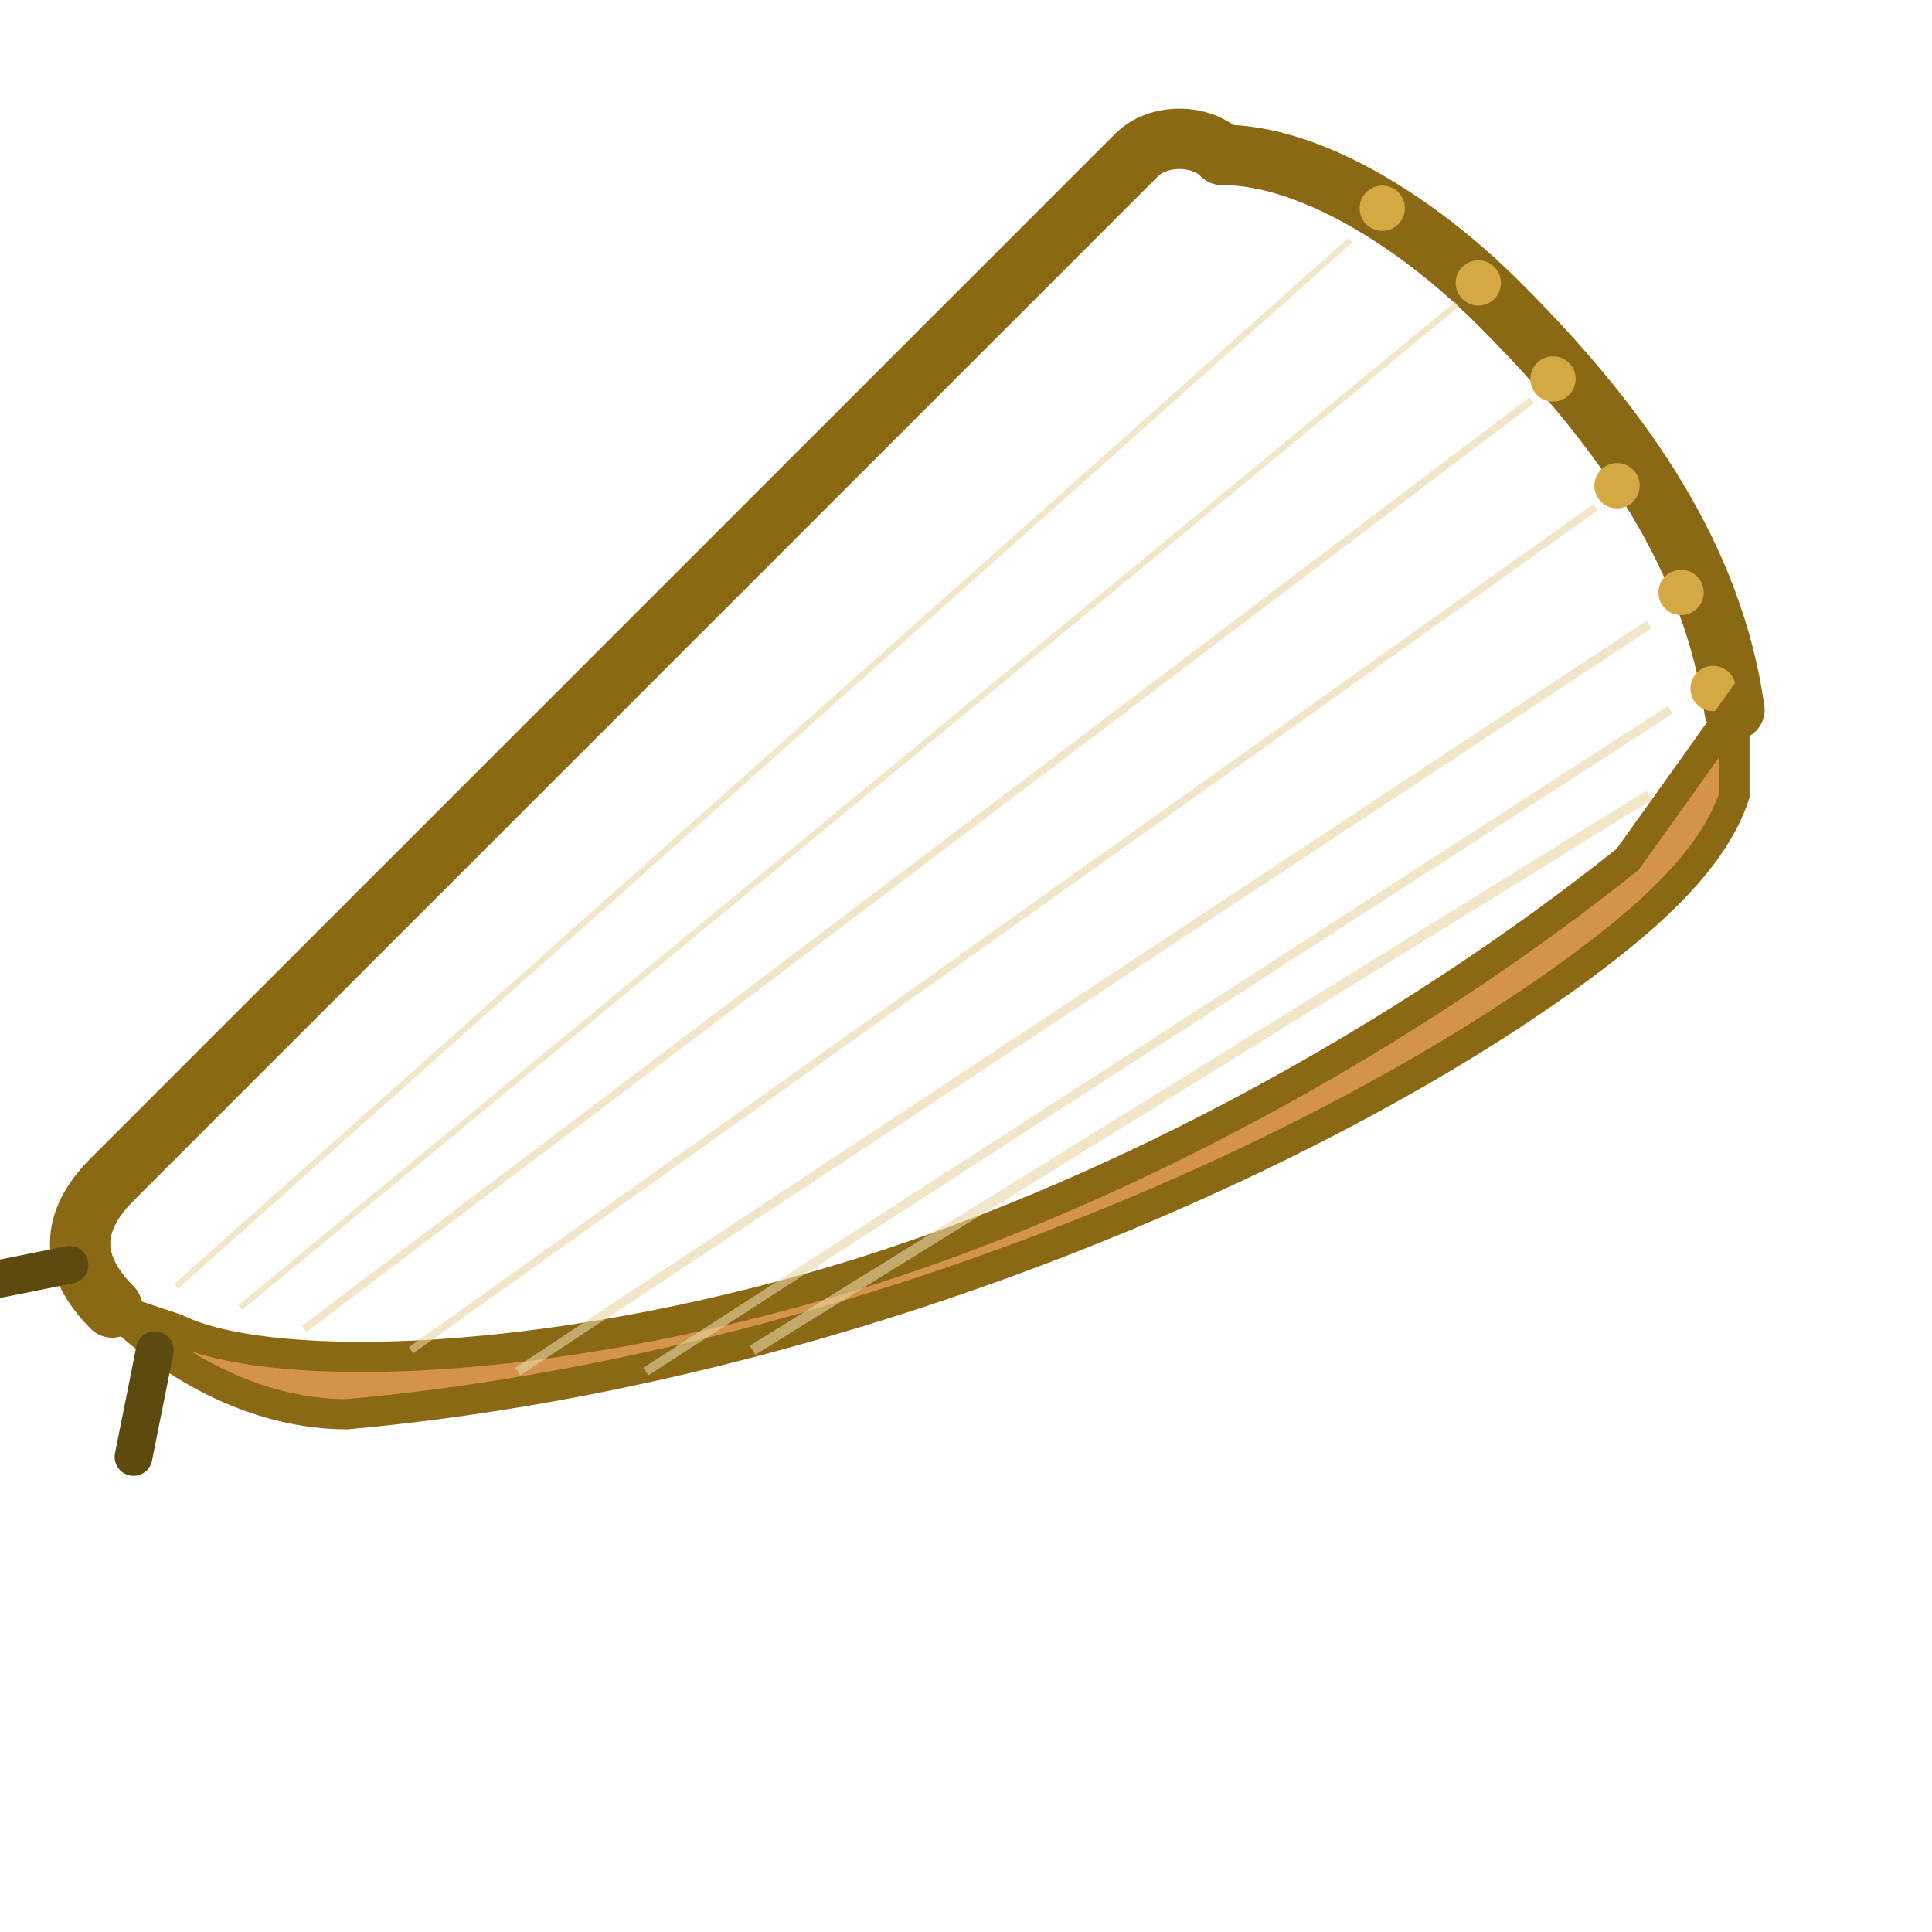
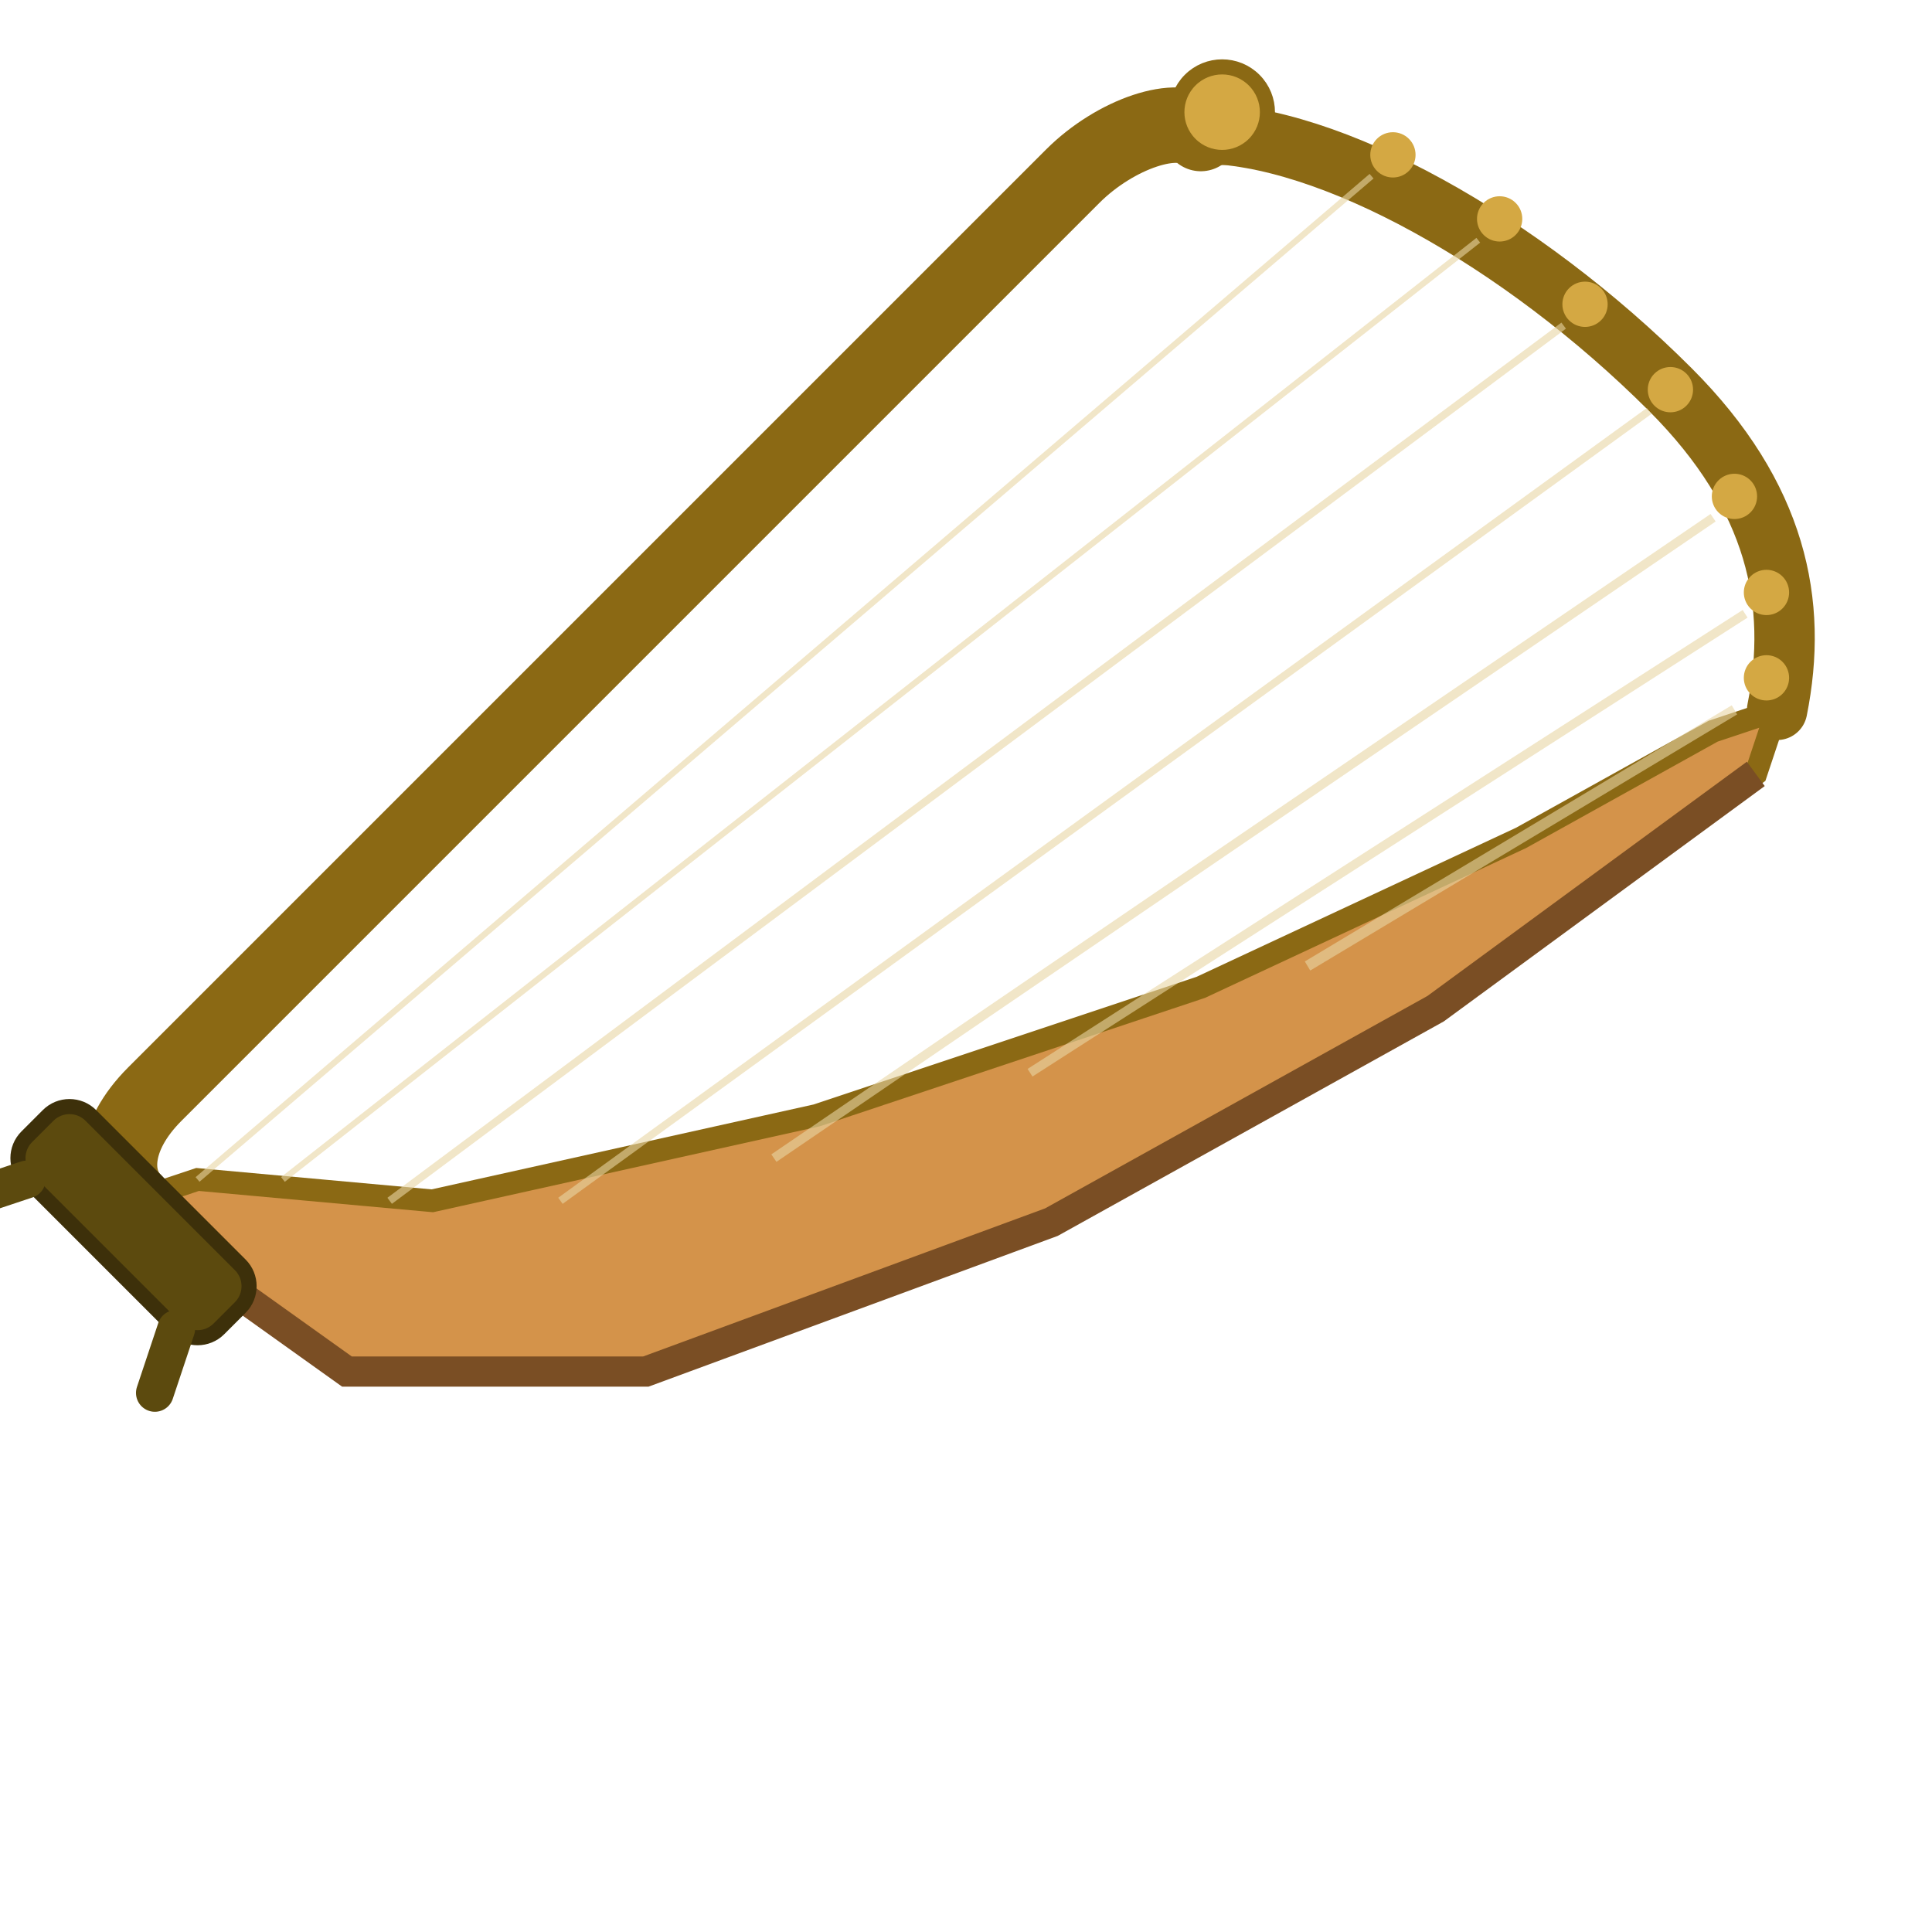
<svg xmlns="http://www.w3.org/2000/svg" viewBox="0 0 128 128" width="128" height="128">
  <g transform="rotate(45, 64, 64)">
-     <path d="       M 38 14 C 36 14, 34 16, 34 18       L 34 114       C 34 118, 36 120, 40 120     " fill="none" stroke="#8B6914" stroke-width="4" stroke-linecap="round" />
-     <path d="       M 38 14       C 42 10, 50 8, 58 8       C 70 8, 80 10, 88 16     " fill="none" stroke="#8B6914" stroke-width="4" stroke-linecap="round" />
-     <circle cx="48" cy="9" r="1.5" fill="#D4A843" />
-     <circle cx="56" cy="8" r="1.5" fill="#D4A843" />
-     <circle cx="64" cy="9" r="1.5" fill="#D4A843" />
-     <circle cx="72" cy="11" r="1.5" fill="#D4A843" />
-     <circle cx="80" cy="13" r="1.5" fill="#D4A843" />
-     <circle cx="86" cy="16" r="1.5" fill="#D4A843" />
-     <path d="       M 88 16       L 92 20       C 94 24, 94 30, 92 40       C 88 60, 76 90, 56 114       C 52 118, 46 120, 40 120       L 44 118       C 50 116, 62 104, 72 86       C 82 68, 88 46, 90 28       L 88 16 Z     " fill="#D4934A" stroke="#8B6914" stroke-width="2" />
-     <line x1="48" y1="12" x2="42" y2="116" stroke="#E8D5A3" stroke-width="0.4" opacity="0.6" />
-     <line x1="56" y1="10" x2="46" y2="114" stroke="#E8D5A3" stroke-width="0.4" opacity="0.6" />
-     <line x1="64" y1="11" x2="50" y2="112" stroke="#E8D5A3" stroke-width="0.5" opacity="0.6" />
-     <line x1="72" y1="13" x2="56" y2="108" stroke="#E8D5A3" stroke-width="0.5" opacity="0.6" />
-     <line x1="80" y1="16" x2="62" y2="104" stroke="#E8D5A3" stroke-width="0.6" opacity="0.6" />
-     <line x1="85" y1="19" x2="68" y2="98" stroke="#E8D5A3" stroke-width="0.6" opacity="0.6" />
-     <line x1="88" y1="24" x2="72" y2="92" stroke="#E8D5A3" stroke-width="0.7" opacity="0.6" />
-     <line x1="36" y1="120" x2="32" y2="126" stroke="#5C4A0E" stroke-width="2.5" stroke-linecap="round" />
-     <line x1="44" y1="120" x2="48" y2="126" stroke="#5C4A0E" stroke-width="2.5" stroke-linecap="round" />
+     <path d="M 36 14 C 34 14, 32 18, 32 22 L 32 108 C 32 112, 34 114, 36 114" fill="none" stroke="#8B6914" stroke-width="5" stroke-linecap="round" />
+     <path d="M 36 14 C 42 8, 56 4, 70 4 C 80 4, 86 8, 90 14" fill="none" stroke="#8B6914" stroke-width="4" stroke-linecap="round" />
+     <circle cx="36" cy="12" r="3" fill="#D4A843" stroke="#8B6914" stroke-width="1" />
+     <path d="       M 90 14       L 92 18       L 88 44       L 80 72       L 68 98       L 54 112       L 42 114       L 36 114       L 38 110       L 50 100       L 64 78       L 76 54       L 84 32       L 88 18       Z     " fill="#D4934A" stroke="#8B6914" stroke-width="1.5" />
+     <path d="M 92 18 L 88 44 L 80 72 L 68 98 L 54 112 L 42 114" fill="none" stroke="#7A4E24" stroke-width="2" />
+     <circle cx="46" cy="6" r="1.5" fill="#D4A843" />
+     <circle cx="54" cy="4" r="1.5" fill="#D4A843" />
+     <circle cx="62" cy="4" r="1.5" fill="#D4A843" />
+     <circle cx="70" cy="4" r="1.5" fill="#D4A843" />
+     <circle cx="78" cy="6" r="1.5" fill="#D4A843" />
+     <circle cx="84" cy="9" r="1.5" fill="#D4A843" />
+     <circle cx="88" cy="13" r="1.5" fill="#D4A843" />
+     <line x1="46" y1="8" x2="38" y2="110" stroke="#E8D5A3" stroke-width="0.4" opacity="0.6" />
+     <line x1="54" y1="6" x2="42" y2="106" stroke="#E8D5A3" stroke-width="0.4" opacity="0.6" />
+     <line x1="62" y1="6" x2="48" y2="102" stroke="#E8D5A3" stroke-width="0.5" opacity="0.6" />
+     <line x1="70" y1="6" x2="56" y2="94" stroke="#E8D5A3" stroke-width="0.5" opacity="0.6" />
+     <line x1="78" y1="8" x2="64" y2="82" stroke="#E8D5A3" stroke-width="0.6" opacity="0.6" />
+     <line x1="84" y1="11" x2="72" y2="66" stroke="#E8D5A3" stroke-width="0.6" opacity="0.6" />
+     <line x1="88" y1="16" x2="80" y2="48" stroke="#E8D5A3" stroke-width="0.7" opacity="0.6" />
+     <rect x="28" y="112" width="18" height="6" rx="2" fill="#5C4A0E" stroke="#3D300A" stroke-width="1" />
+     <line x1="30" y1="118" x2="28" y2="122" stroke="#5C4A0E" stroke-width="2.5" stroke-linecap="round" />
+     <line x1="44" y1="118" x2="46" y2="122" stroke="#5C4A0E" stroke-width="2.5" stroke-linecap="round" />
  </g>
</svg>
